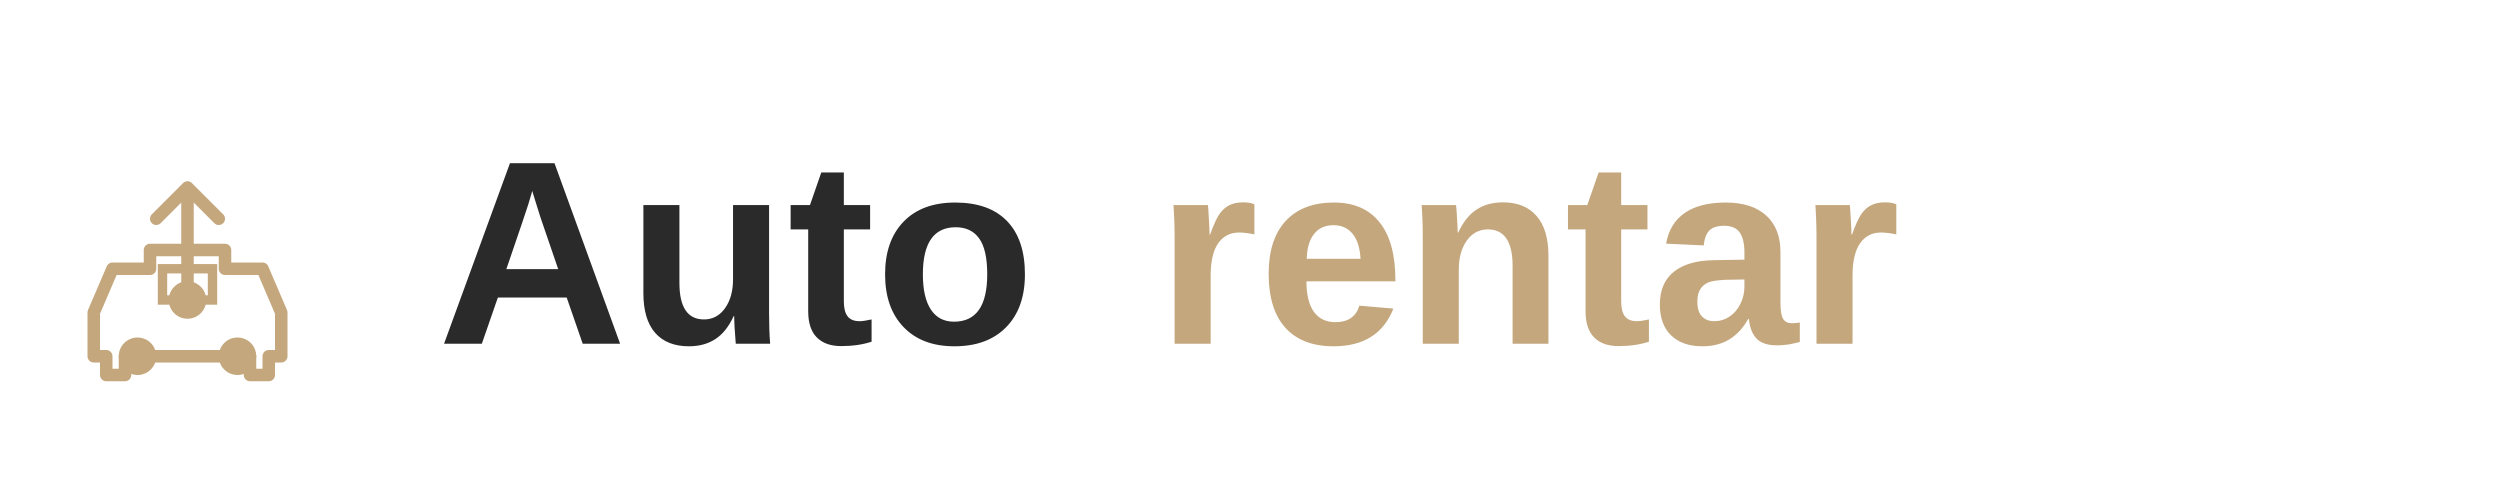
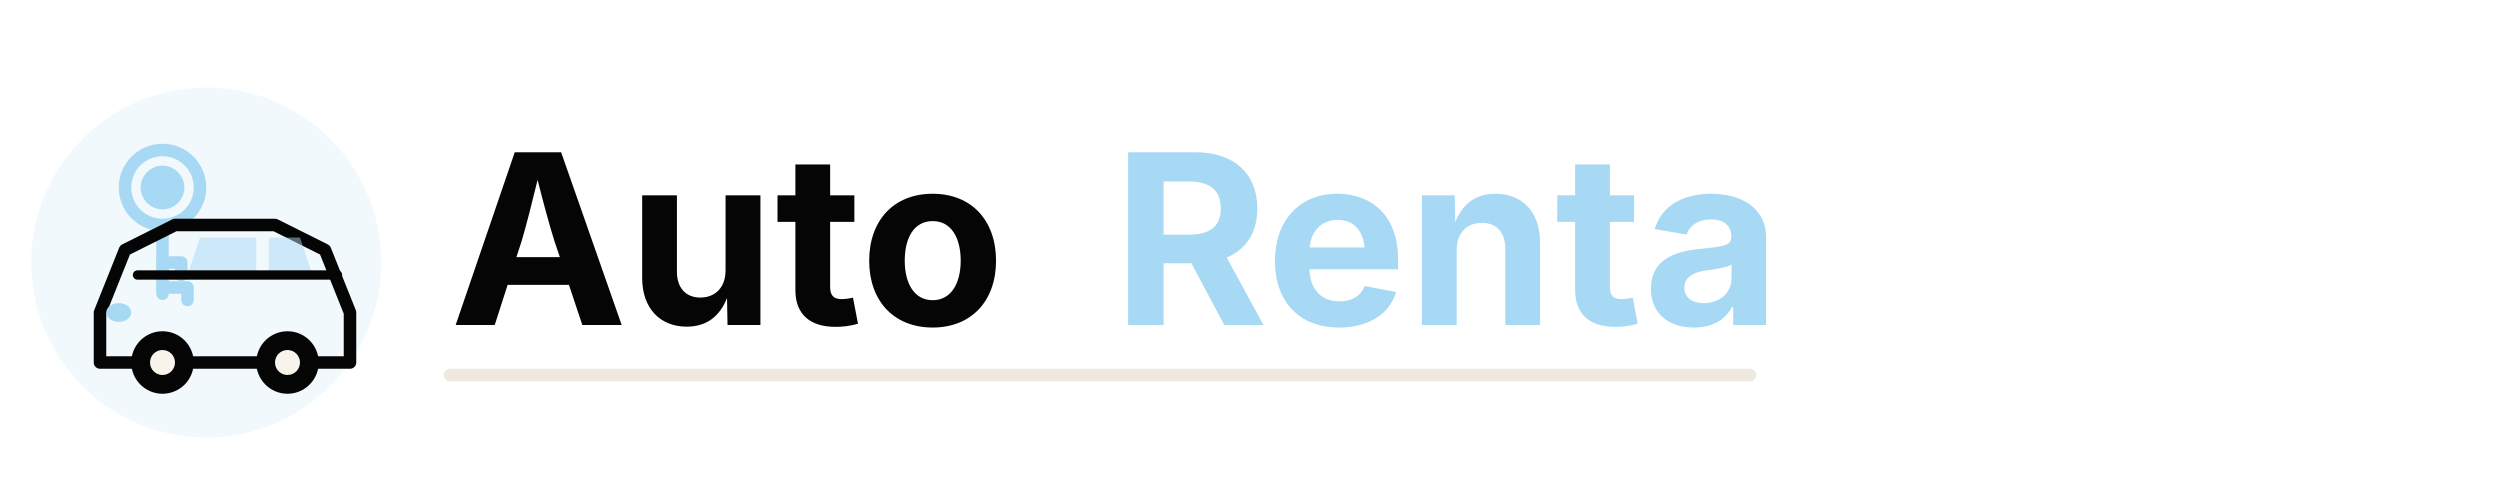
- <svg xmlns="http://www.w3.org/2000/svg" width="400" height="80" viewBox="0 0 400 80" fill="none">
-   <g transform="translate(10, 15)">
-     <path d="M15 20 L20 15 L25 20 M20 15 L20 30" stroke="#C4A77D" stroke-width="2" stroke-linecap="round" stroke-linejoin="round" />
-     <circle cx="20" cy="33" r="3" fill="#C4A77D" />
-     <path d="M5 35 L8 28 L14 28 L14 25 L26 25 L26 28 L32 28 L35 35 L35 42 L33 42 L33 45 L30 45 L30 42 L10 42 L10 45 L7 45 L7 42 L5 42 Z" fill="none" stroke="#C4A77D" stroke-width="2" stroke-linejoin="round" />
-     <circle cx="12" cy="42" r="3" fill="#C4A77D" />
-     <circle cx="28" cy="42" r="3" fill="#C4A77D" />
-     <rect x="16" y="28" width="8" height="5" fill="none" stroke="#C4A77D" stroke-width="1.5" />
+ <svg xmlns="http://www.w3.org/2000/svg" width="400" height="80" viewBox="0 0 400 80" fill="none" role="img" aria-labelledby="logo-title">
+   <g transform="translate(8, 12)">
+     <circle cx="25" cy="30" r="28" fill="#A7D8F4" opacity="0.15" />
+     <g stroke="#A7D8F4" stroke-width="2" stroke-linecap="round" stroke-linejoin="round" fill="none">
+       <circle cx="18" cy="18" r="6" />
+       <circle cx="18" cy="18" r="2.5" fill="#A7D8F4" />
+       <path d="M18 24 L18 35" />
+       <path d="M18 30 L21 30 L21 32" />
+       <path d="M18 34 L22 34 L22 36" />
+     </g>
+     <g fill="none" stroke="#050505" stroke-width="2" stroke-linejoin="round" stroke-linecap="round">
+       <path d="M8 38 L12 28 L20 24 L36 24 L44 28 L48 38 L48 46 L8 46 Z" />
+       <path d="M22 32 L24 26 L33 26 L33 32 Z" fill="#A7D8F4" opacity="0.5" stroke="none" />
+       <path d="M35 32 L35 26 L40 26 L42 32 Z" fill="#A7D8F4" opacity="0.5" stroke="none" />
+       <line x1="14" y1="32" x2="46" y2="32" stroke-width="1.5" />
+     </g>
+     <circle cx="18" cy="46" r="5" fill="#050505" />
+     <circle cx="18" cy="46" r="2" fill="#F8F4EC" />
+     <circle cx="38" cy="46" r="5" fill="#050505" />
+     <circle cx="38" cy="46" r="2" fill="#F8F4EC" />
+     <ellipse cx="11" cy="38" rx="2" ry="1.5" fill="#A7D8F4" />
  </g>
-   <text x="70" y="55" font-family="'Arial', 'Helvetica', sans-serif" font-size="42" font-weight="700" fill="#2a2a2a">Auto</text>
-   <text x="185" y="55" font-family="'Arial', 'Helvetica', sans-serif" font-size="42" font-weight="700" fill="#C4A77D">rentar</text>
+   <text x="72" y="52" font-family="system-ui, -apple-system, 'Segoe UI', sans-serif" font-size="38" font-weight="700" fill="#050505">Auto</text>
+   <text x="178" y="52" font-family="system-ui, -apple-system, 'Segoe UI', sans-serif" font-size="38" font-weight="700" fill="#A7D8F4">Renta</text>
+   <line x1="72" y1="60" x2="280" y2="60" stroke="#DFD2BF" stroke-width="2" stroke-linecap="round" opacity="0.5" />
</svg>
